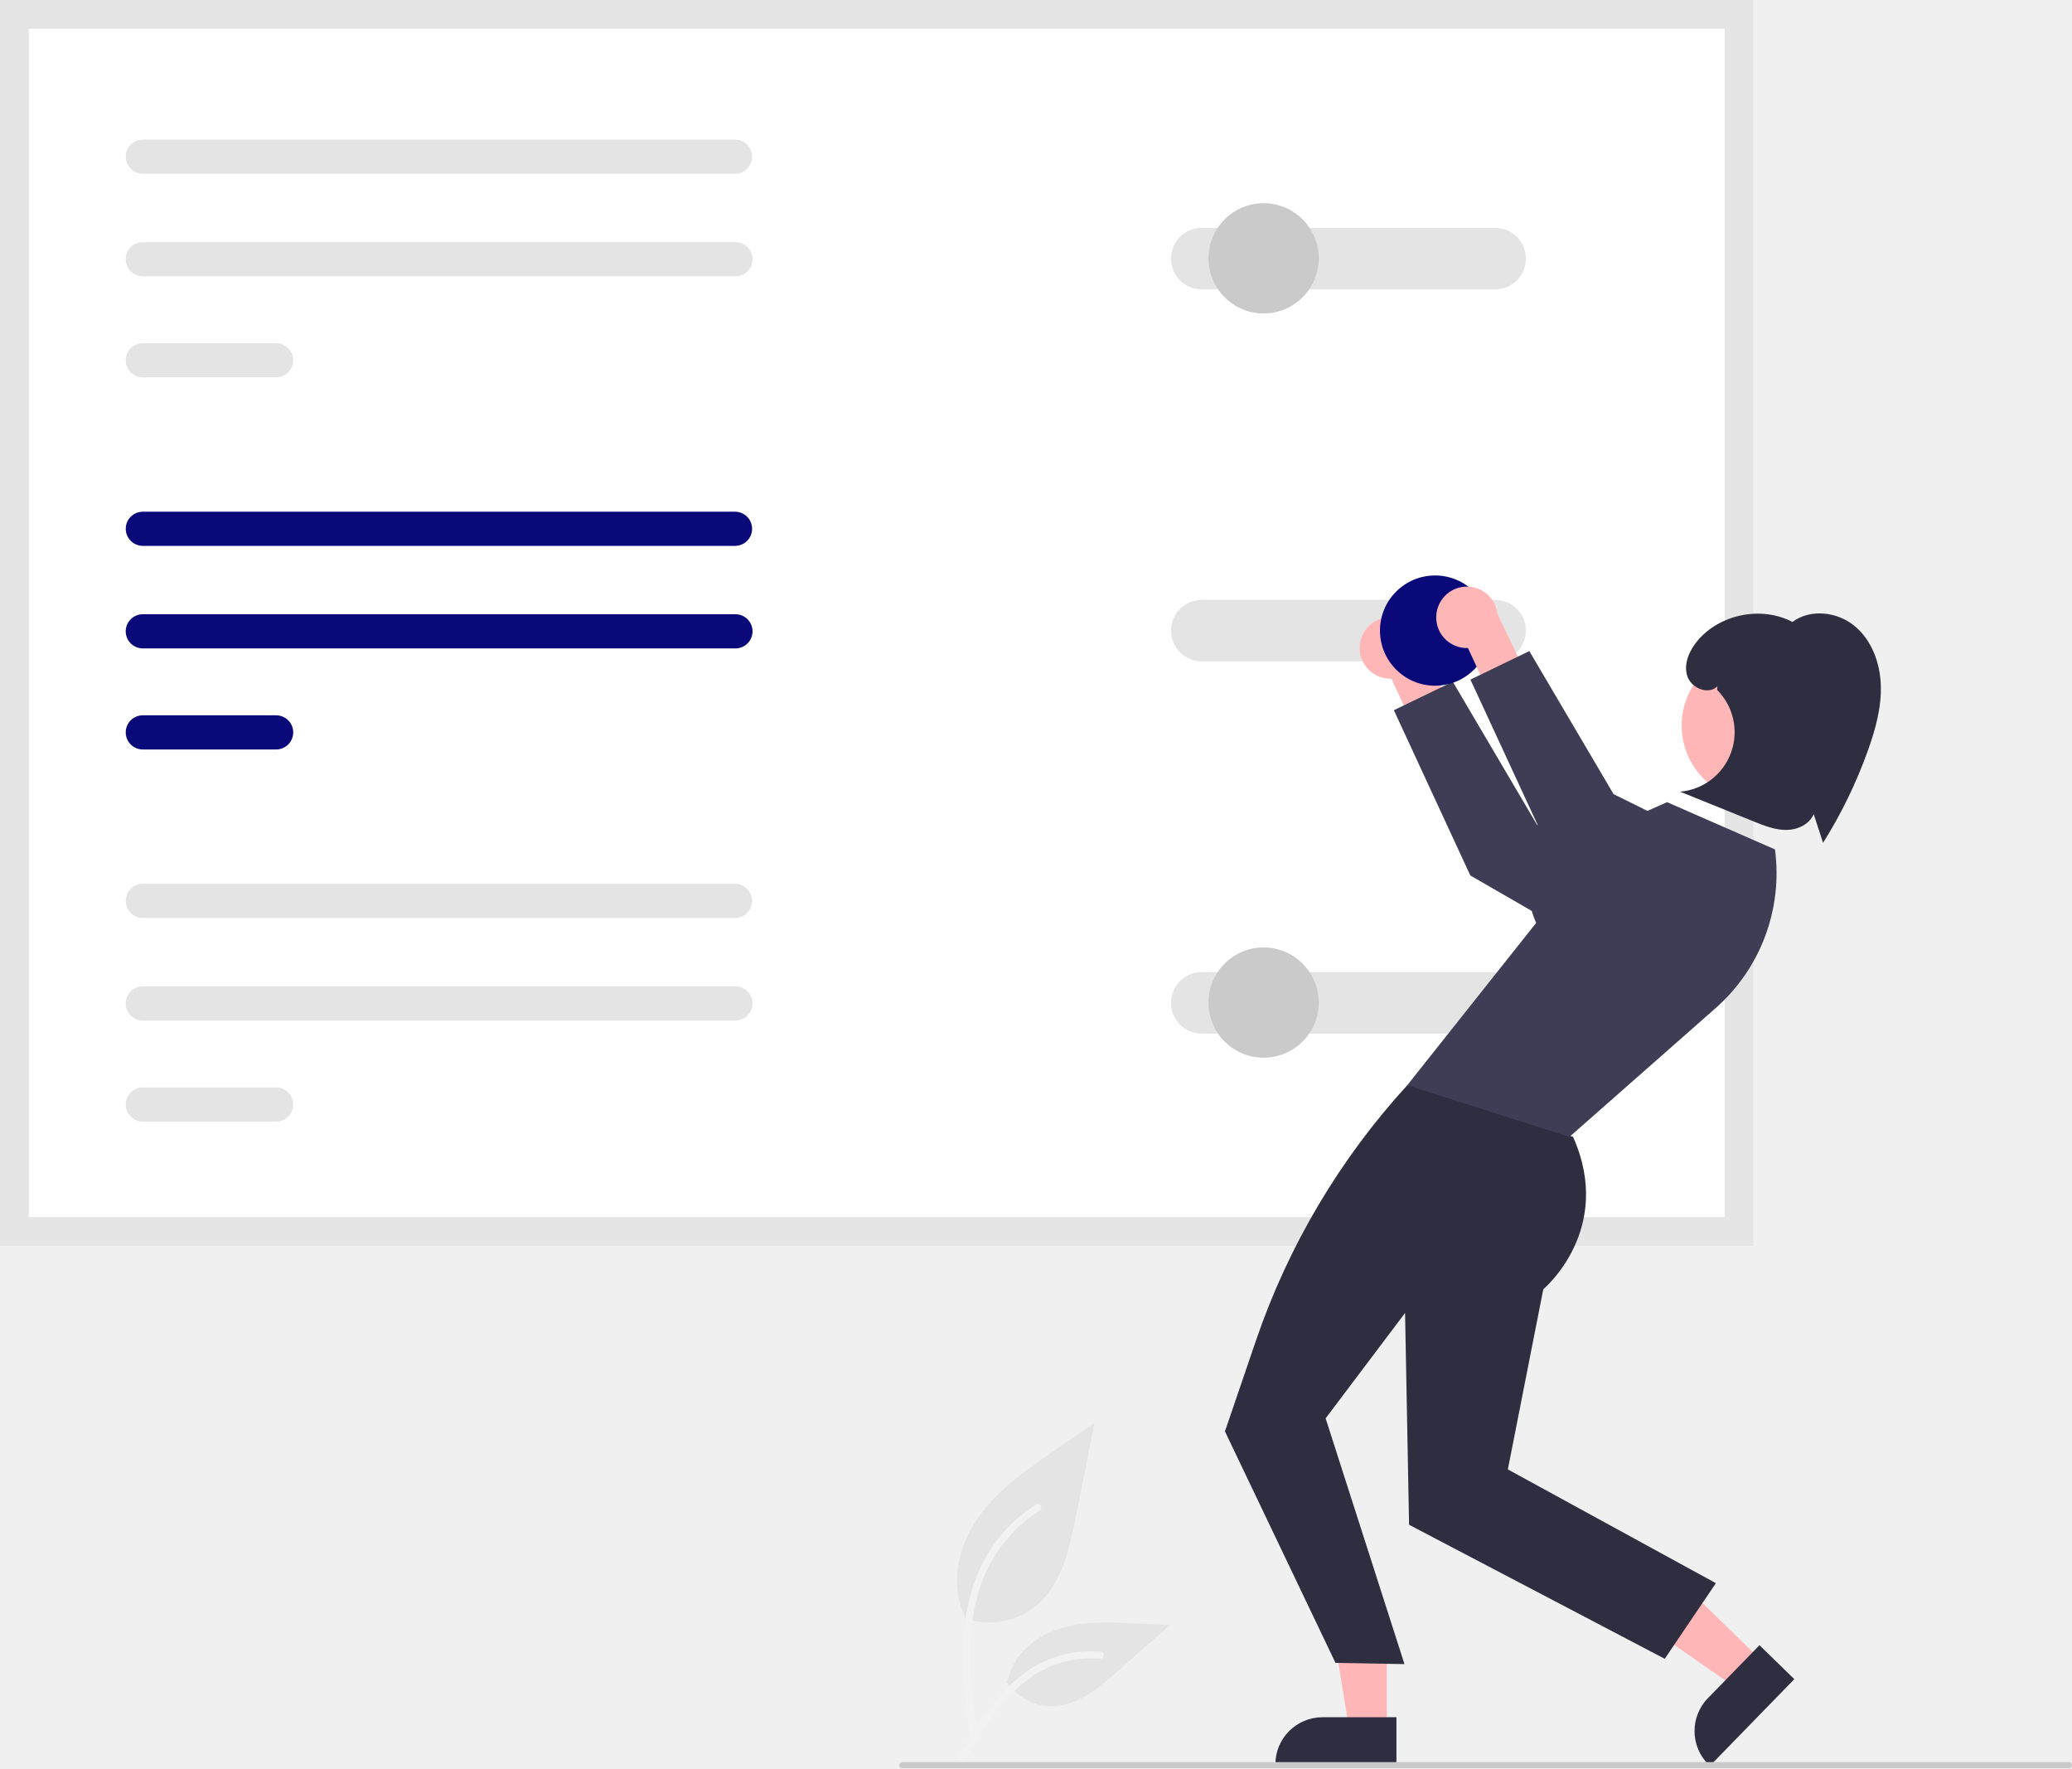
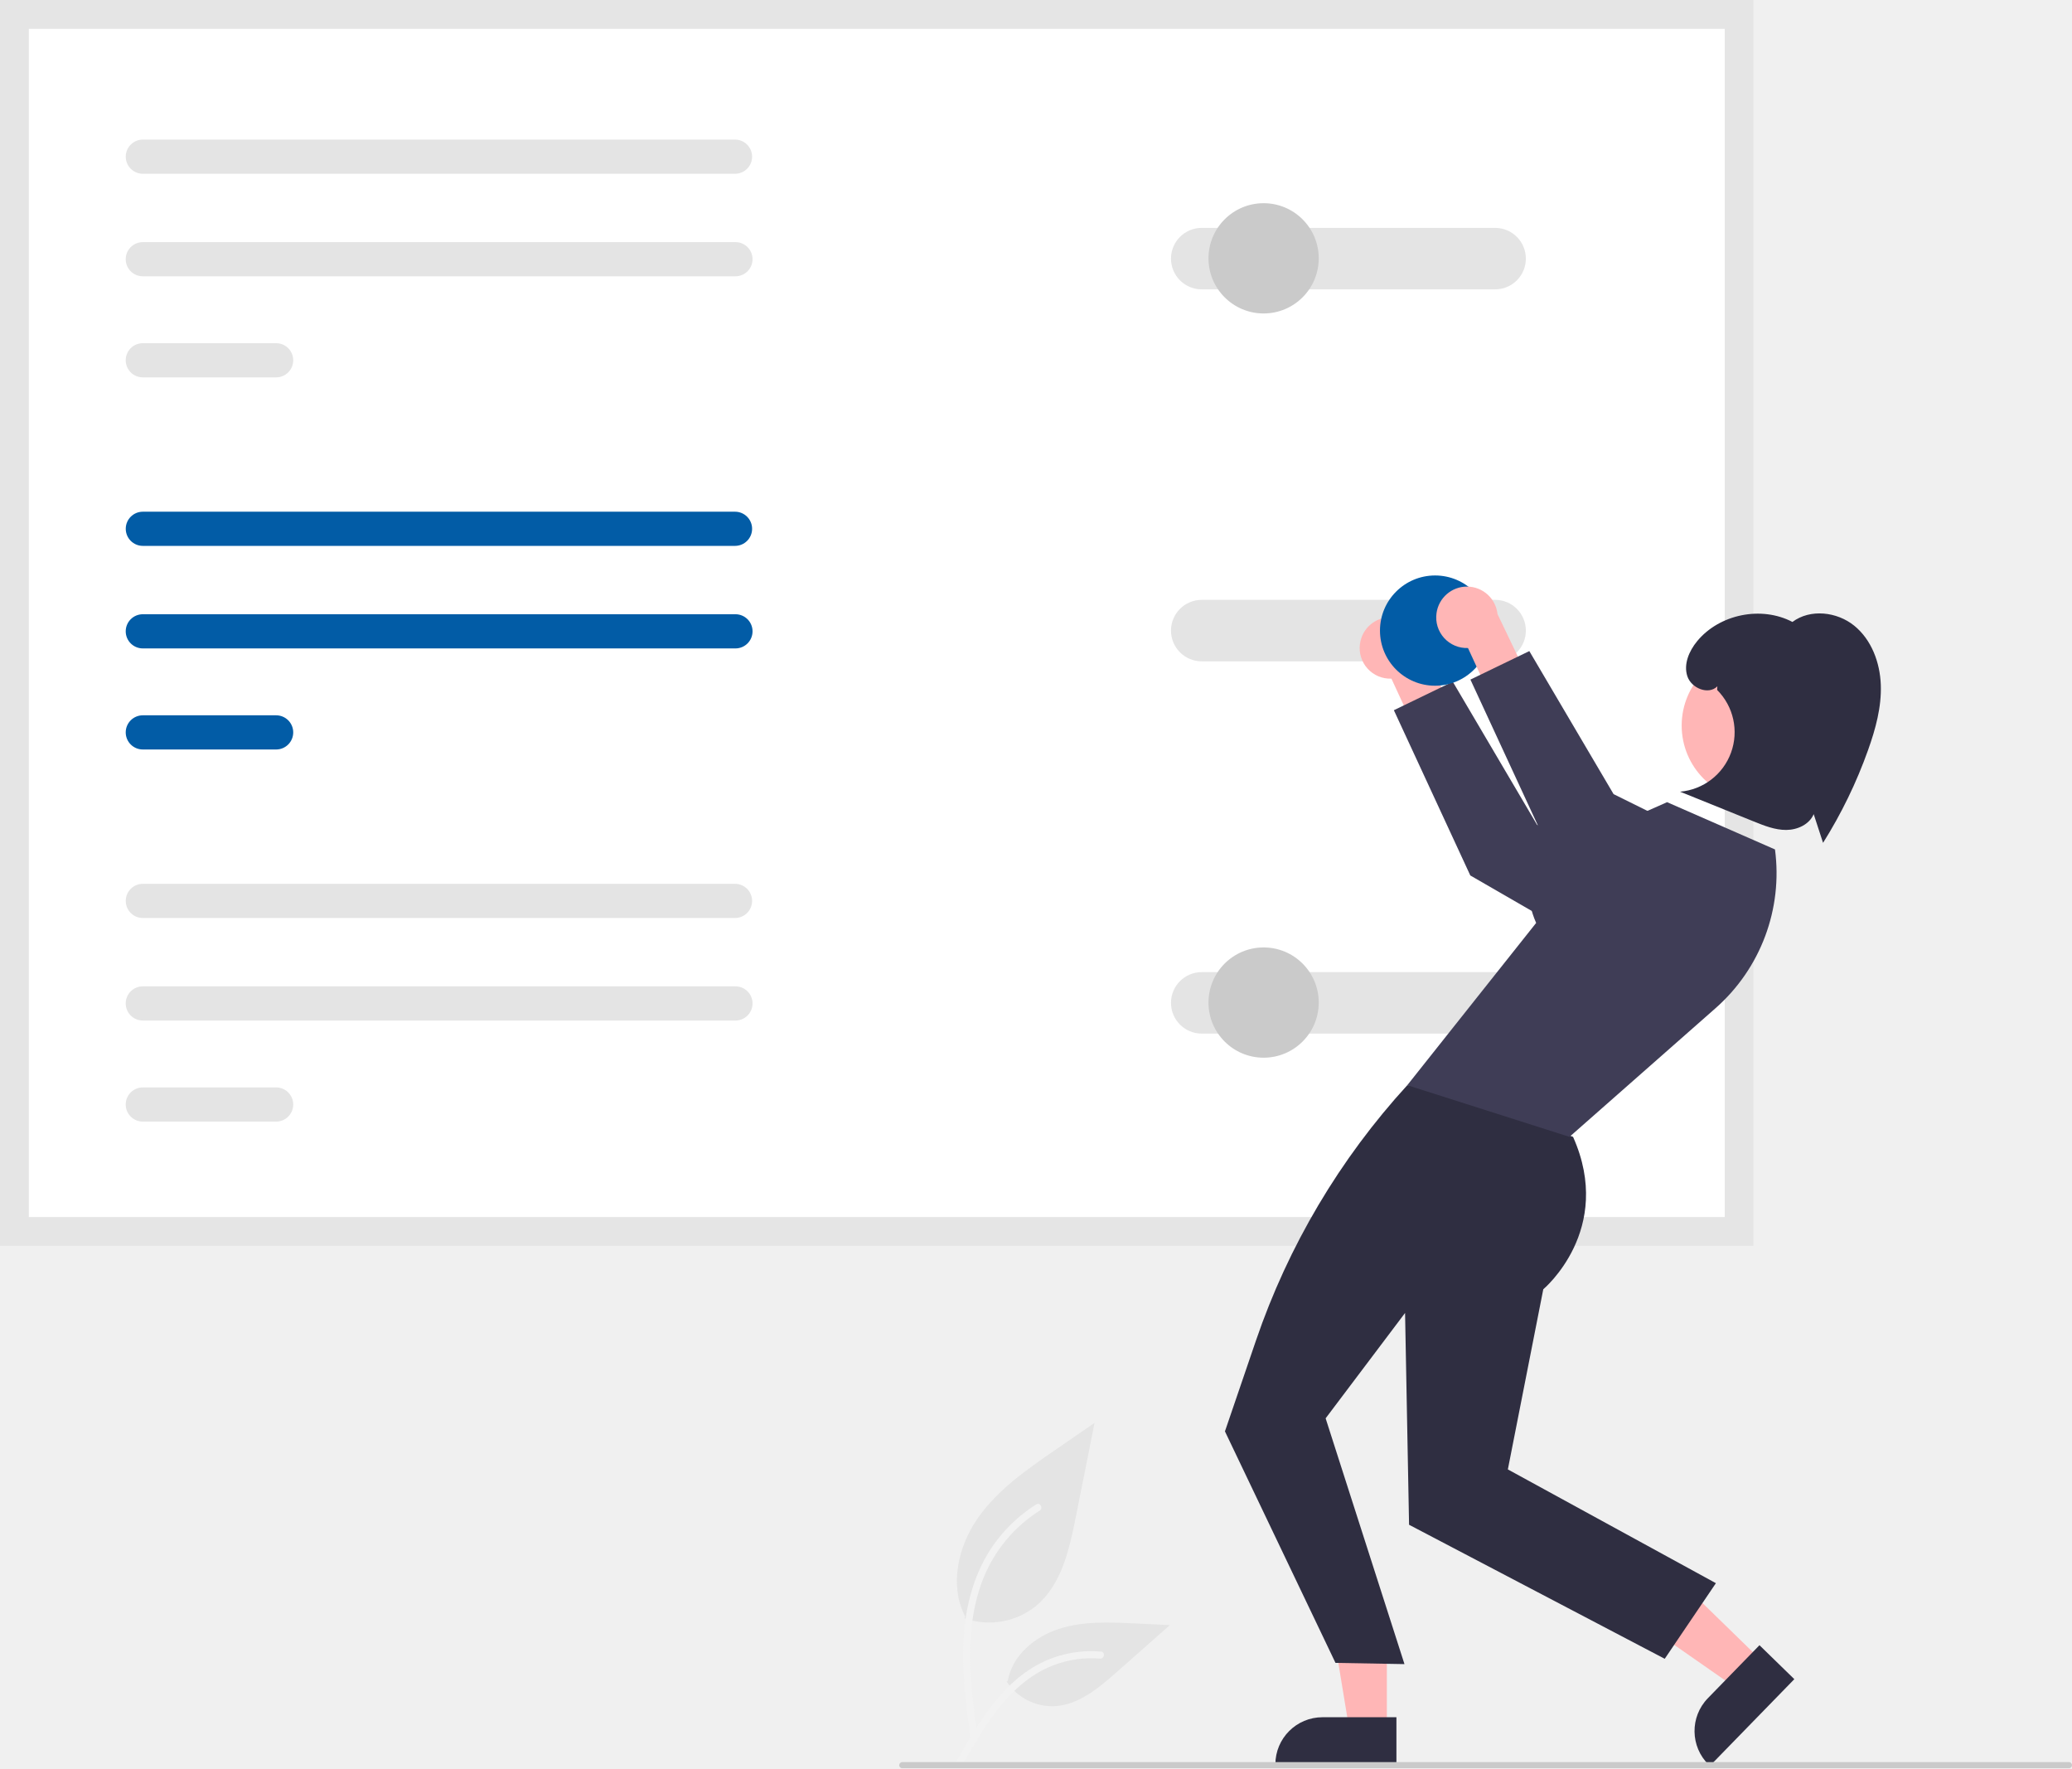
<svg xmlns="http://www.w3.org/2000/svg" id="b39cce32-6461-44d7-bf11-f247d53ce56e" data-name="Layer 1" width="676.658" height="577.348" viewBox="0 0 676.658 577.348">
  <path id="a24dc8e0-63f3-4c57-9da7-8d00cfa1aebe" data-name="Path 438" d="M576.714,689.724a24.215,24.215,0,0,0,23.383-4.119c8.19-6.874,10.758-18.196,12.847-28.682l6.18-31.017-12.938,8.908c-9.305,6.406-18.818,13.019-25.26,22.298s-9.252,21.947-4.078,31.988" transform="translate(-261.6708 -161.3261)" fill="#e4e4e4" />
  <path id="bc8b2ee0-9ec2-4139-a7e3-e0b1b1382397" data-name="Path 439" d="M578.712,729.434c-1.628-11.864-3.304-23.881-2.159-35.872,1.015-10.649,4.264-21.049,10.878-29.579a49.206,49.206,0,0,1,12.625-11.44c1.262-.796,2.424,1.204,1.167,1.997A46.779,46.779,0,0,0,582.719,676.865c-4.029,10.246-4.675,21.416-3.982,32.3.419,6.582,1.311,13.121,2.206,19.653a1.198,1.198,0,0,1-.808,1.423,1.163,1.163,0,0,1-1.423-.808Z" transform="translate(-261.6708 -161.3261)" fill="#f2f2f2" />
  <path id="a6bcb68f-fec1-4497-88cc-56de52c10faf" data-name="Path 442" d="M590.433,710.398a17.825,17.825,0,0,0,15.531,8.019c7.864-.373,14.418-5.86,20.317-11.07l17.452-15.409-11.55-.553c-8.306-.398-16.827-.771-24.738,1.793s-15.208,8.726-16.654,16.915" transform="translate(-261.6708 -161.3261)" fill="#e4e4e4" />
  <path id="a1650e23-bf32-4c95-848c-aacb59e17a01" data-name="Path 443" d="M574.109,736.254c7.84-13.871,16.932-29.288,33.181-34.216a37.026,37.026,0,0,1,13.955-1.441c1.482.128,1.112,2.412-.367,2.285a34.398,34.398,0,0,0-22.272,5.892c-6.28,4.275-11.17,10.218-15.308,16.519-2.535,3.861-4.806,7.884-7.076,11.903C575.497,738.481,573.375,737.553,574.109,736.254Z" transform="translate(-261.6708 -161.3261)" fill="#f2f2f2" />
  <path d="M834.333,568.117H261.671V161.326H834.333Z" transform="translate(-261.6708 -161.3261)" fill="#fff" />
-   <path d="M308.319,328.402a5.58,5.58,0,0,0,0,11.16H501.708a5.58,5.58,0,0,0,0-11.16Z" transform="translate(-261.6708 -161.3261)" fill="#090979" />
-   <path d="M308.319,361.881a5.58,5.58,0,1,0-.024,11.16H501.851a5.58,5.58,0,1,0,0-11.16Z" transform="translate(-261.6708 -161.3261)" fill="#090979" />
-   <path d="M308.319,394.881a5.58,5.58,0,1,0-.024,11.16h43.556a5.58,5.58,0,1,0,0-11.16Z" transform="translate(-261.6708 -161.3261)" fill="#090979" />
+   <path d="M308.319,328.402a5.58,5.58,0,0,0,0,11.16H501.708a5.58,5.58,0,0,0,0-11.16Z" transform="translate(-261.6708 -161.3261)" fill="#025ca6" />
+   <path d="M308.319,361.881a5.58,5.58,0,1,0-.024,11.16H501.851a5.58,5.58,0,1,0,0-11.16Z" transform="translate(-261.6708 -161.3261)" fill="#025ca6" />
+   <path d="M308.319,394.881a5.58,5.58,0,1,0-.024,11.16h43.556a5.58,5.58,0,1,0,0-11.16Z" transform="translate(-261.6708 -161.3261)" fill="#025ca6" />
  <path d="M834.333,568.117H261.671V161.326H834.333Zm-563.249-9.414h553.835V170.74h-553.835Z" transform="translate(-261.6708 -161.3261)" fill="#e5e5e5" />
  <path d="M654.143,478.732a10.037,10.037,0,0,0-.042,20.074h95.838a10.037,10.037,0,1,0,0-20.074Z" transform="translate(-261.6708 -161.3261)" fill="#e4e4e4" />
  <path d="M654.143,357.185a10.037,10.037,0,0,0-.042,20.074h95.838a10.037,10.037,0,1,0,0-20.074Z" transform="translate(-261.6708 -161.3261)" fill="#e4e4e4" />
  <path d="M308.319,483.381a5.58,5.58,0,1,0-.024,11.16H501.851a5.58,5.58,0,1,0,0-11.16Z" transform="translate(-261.6708 -161.3261)" fill="#e4e4e4" />
  <path d="M308.319,516.381a5.58,5.58,0,1,0-.024,11.16h43.556a5.58,5.58,0,1,0,0-11.16Z" transform="translate(-261.6708 -161.3261)" fill="#e4e4e4" />
  <path d="M308.319,449.902a5.58,5.58,0,0,0,0,11.16H501.708a5.58,5.58,0,0,0,0-11.16Z" transform="translate(-261.6708 -161.3261)" fill="#e4e4e4" />
  <path d="M308.319,206.902a5.58,5.58,0,0,0,0,11.16H501.708a5.58,5.58,0,0,0,0-11.16Z" transform="translate(-261.6708 -161.3261)" fill="#e4e4e4" />
  <path d="M308.319,240.381a5.58,5.58,0,1,0-.024,11.16H501.851a5.58,5.58,0,1,0,0-11.16Z" transform="translate(-261.6708 -161.3261)" fill="#e4e4e4" />
  <path d="M308.319,273.381a5.58,5.58,0,1,0-.024,11.16h43.556a5.58,5.58,0,1,0,0-11.16Z" transform="translate(-261.6708 -161.3261)" fill="#e4e4e4" />
  <path d="M654.143,235.732a10.037,10.037,0,0,0-.042,20.074h95.838a10.037,10.037,0,1,0,0-20.074Z" transform="translate(-261.6708 -161.3261)" fill="#e4e4e4" />
  <circle cx="412.662" cy="84.348" r="18" fill="#cacaca" />
  <path d="M705.793,371.574a9.978,9.978,0,0,0,10.276,11.335l9.559,20.7,13.996-2.741L725.715,371.825a10.032,10.032,0,0,0-19.922-.251Z" transform="translate(-261.6708 -161.3261)" fill="#ffb6b6" />
  <polygon points="540.954 288.584 501.954 269.293 474.434 222.586 455.198 231.891 480.162 285.848 543.226 322.253 540.954 288.584" fill="#3f3d56" />
  <polygon points="452.907 564.696 440.647 564.695 434.814 529.347 452.909 529.348 452.907 564.696" fill="#ffb6b6" />
  <path d="M717.704,737.906l-39.531-.001v-.5a15.387,15.387,0,0,1,15.386-15.386h.001l24.144.001Z" transform="translate(-261.6708 -161.3261)" fill="#2f2e41" />
  <polygon points="575.282 542.21 566.728 550.992 537.336 530.508 549.961 517.546 575.282 542.21" fill="#ffb6b6" />
  <path d="M847.648,709.588l-27.582,28.318-.358-.349a15.387,15.387,0,0,1-.287-21.758l.001-.001,16.846-17.296Z" transform="translate(-261.6708 -161.3261)" fill="#2f2e41" />
  <path d="M729.735,515.652h-8.479l0,0a236.912,236.912,0,0,0-49.423,83.371L661.703,628.682l36.102,75.59,22.528.402-25.748-80.252,25.94-34.4,1.308,69.152,83.492,43.763,16.71-24.685-67.94-37.15,11.57-58.82s23.279-19.412,9.723-49.76Z" transform="translate(-261.6708 -161.3261)" fill="#2f2e41" />
  <path d="M841.333,438.674,806.097,423.242,767.315,440.427s-10.982,6.247-3.982,22.247l-42.078,52.978s.078.022,52.96,16.87l47.711-42.016a58.743,58.743,0,0,0,19.407-51.832Z" transform="translate(-261.6708 -161.3261)" fill="#3f3d56" />
  <circle cx="573.749" cy="236.899" r="24.561" fill="#ffb6b6" />
  <path d="M867.228,365.632c-5.637-4.586-14.379-5.587-20.198-1.235-10.149-5.327-23.865-2.548-31.14,6.309-2.618,3.187-4.473,7.499-3.178,11.415,1.295,3.916,6.882,6.218,9.794,3.297l-.052,1.203a19.495,19.495,0,0,1-12.12,33.198q12.073,4.877,24.145,9.754c3.387,1.368,6.881,2.758,10.533,2.739s7.545-1.793,8.962-5.159q1.529,4.685,3.057,9.37a154.226,154.226,0,0,0,14.715-30.337c2.437-6.846,4.406-14.005,4.143-21.266C875.626,377.657,872.864,370.217,867.228,365.632Z" transform="translate(-261.6708 -161.3261)" fill="#2f2e41" />
  <circle cx="412.662" cy="327.348" r="18" fill="#cacaca" />
-   <circle cx="468.662" cy="205.895" r="18" fill="#090979" />
+   <circle cx="468.662" cy="205.895" r="18" fill="#025ca6" />
  <path d="M730.793,361.574a9.978,9.978,0,0,0,10.276,11.335l9.559,20.7,13.996-2.741L750.715,361.825a10.032,10.032,0,0,0-19.922-.251Z" transform="translate(-261.6708 -161.3261)" fill="#ffb6b6" />
  <polygon points="565.954 278.584 526.954 259.293 499.434 212.586 480.198 221.891 505.162 275.848 568.226 312.253 565.954 278.584" fill="#3f3d56" />
  <path d="M937.329,738.674h-381a1,1,0,0,1,0-2h381a1,1,0,0,1,0,2Z" transform="translate(-261.6708 -161.3261)" fill="#cacaca" />
</svg>
